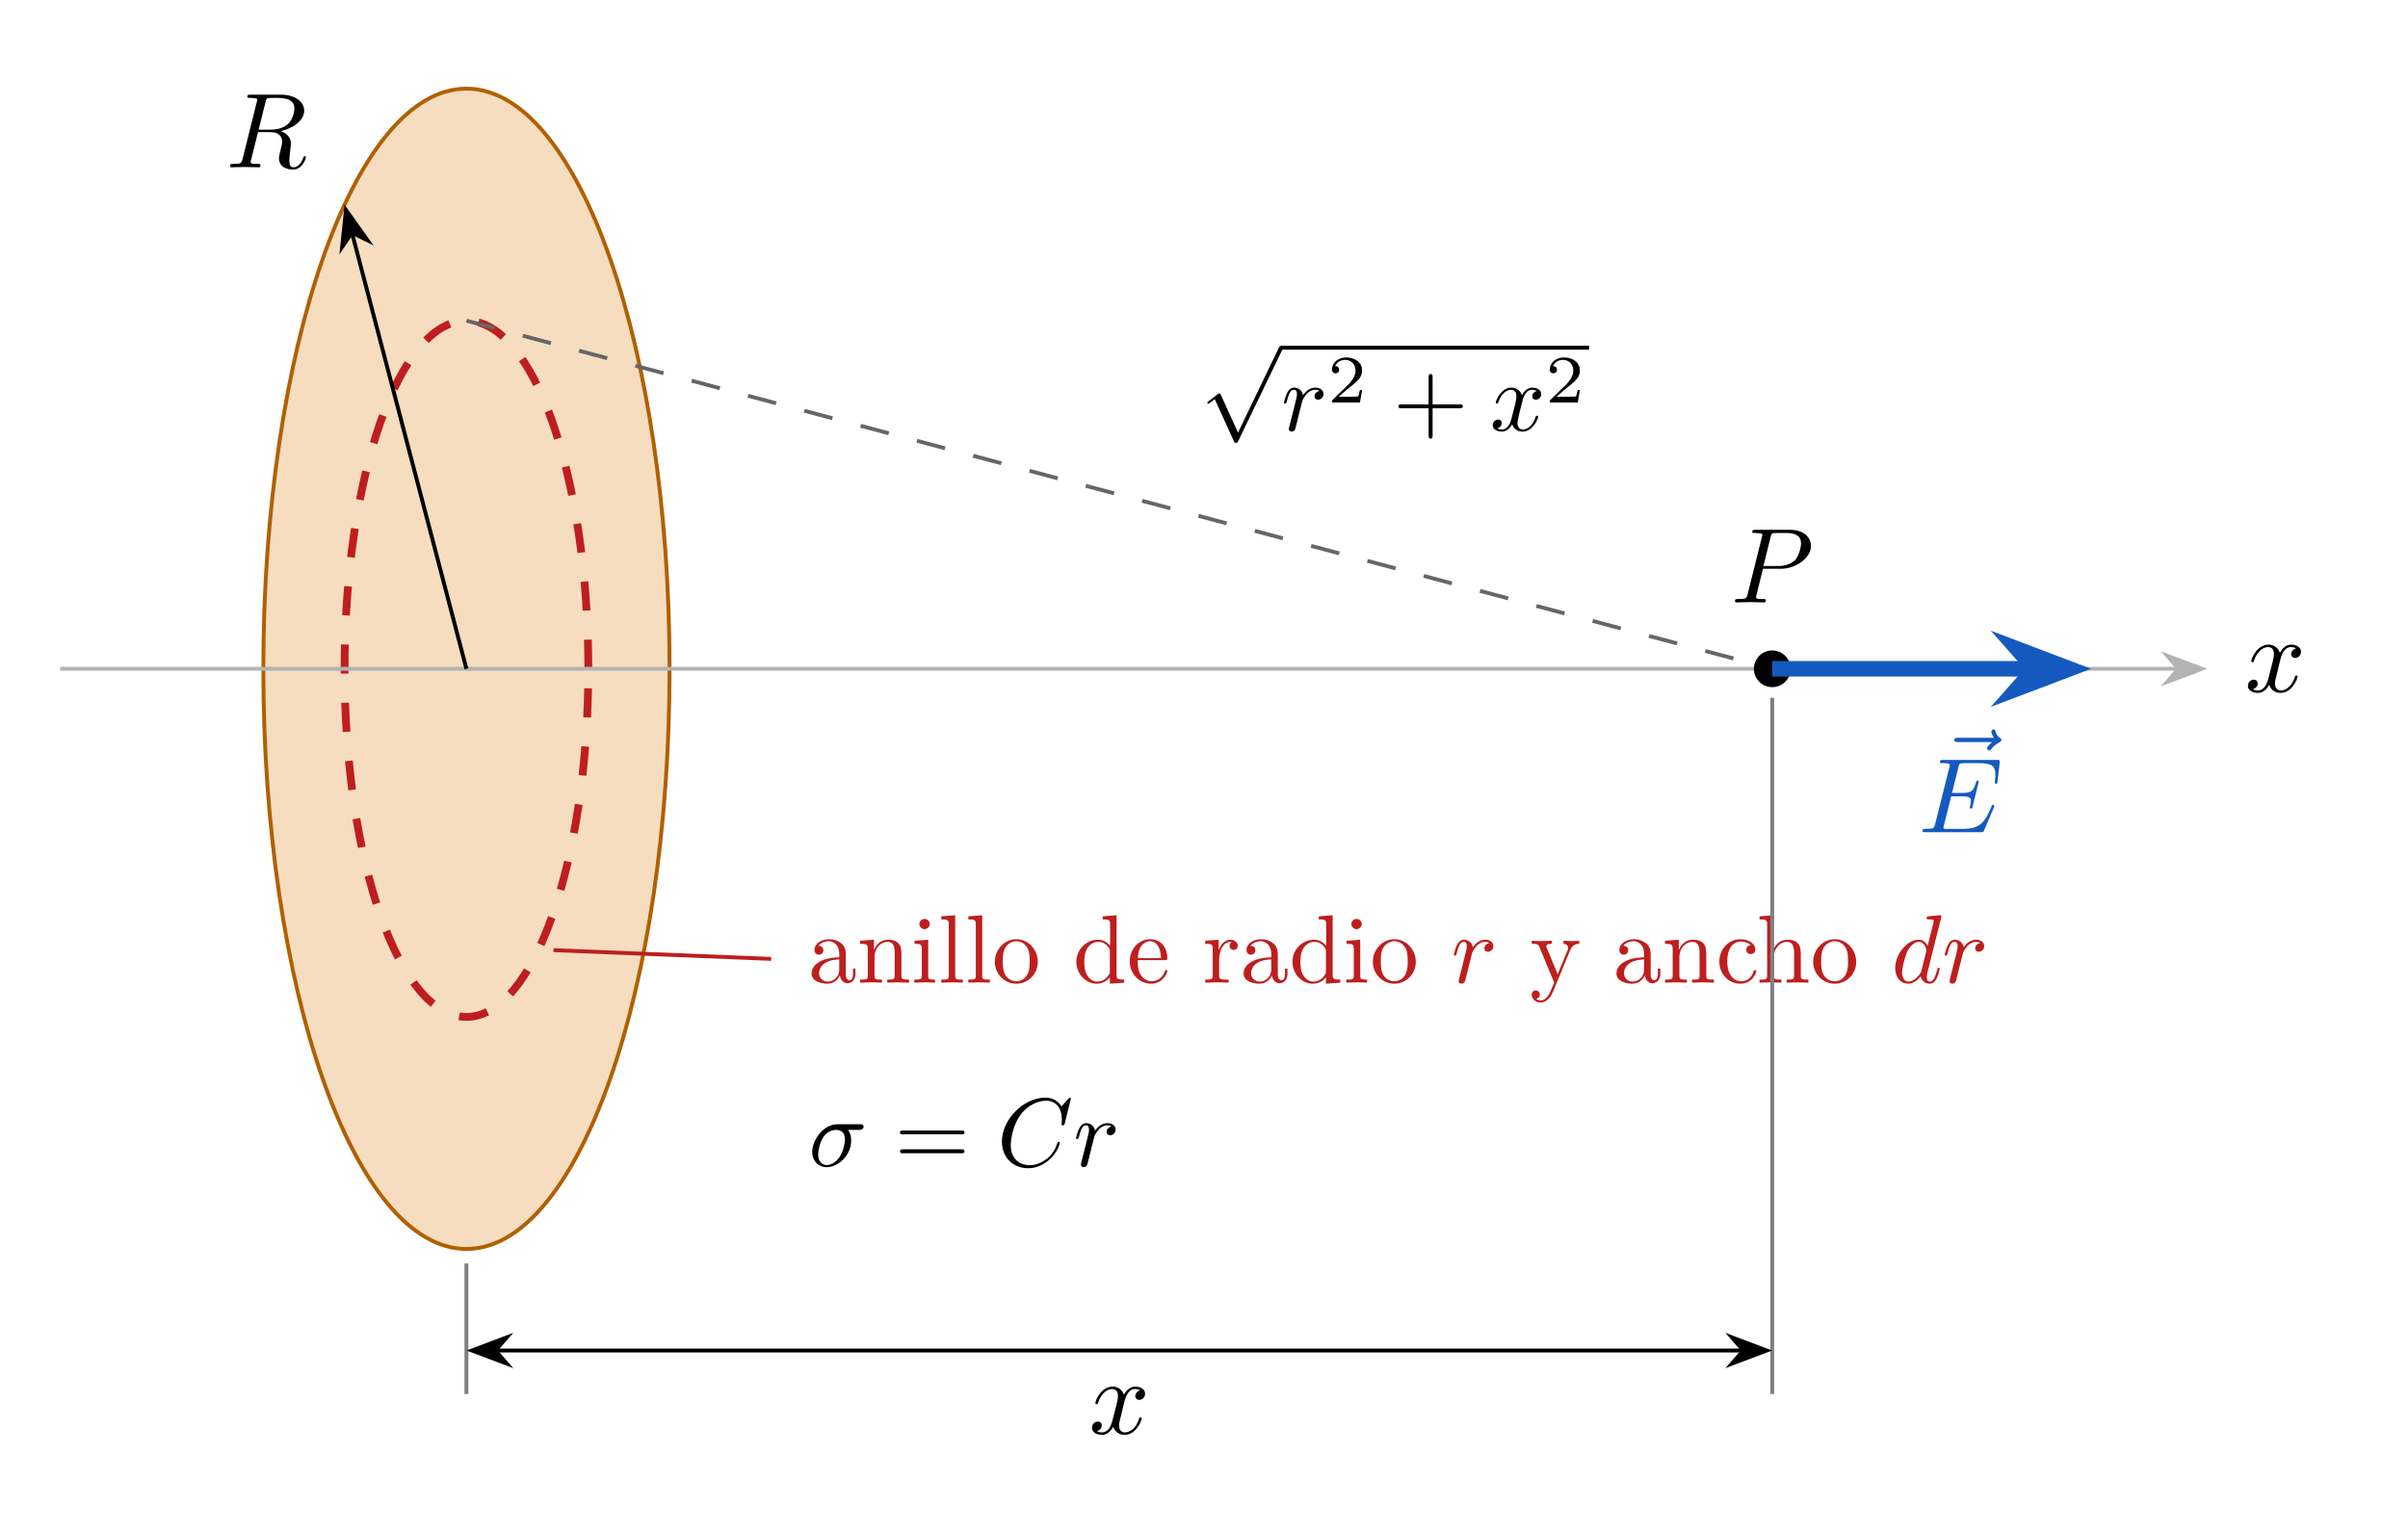
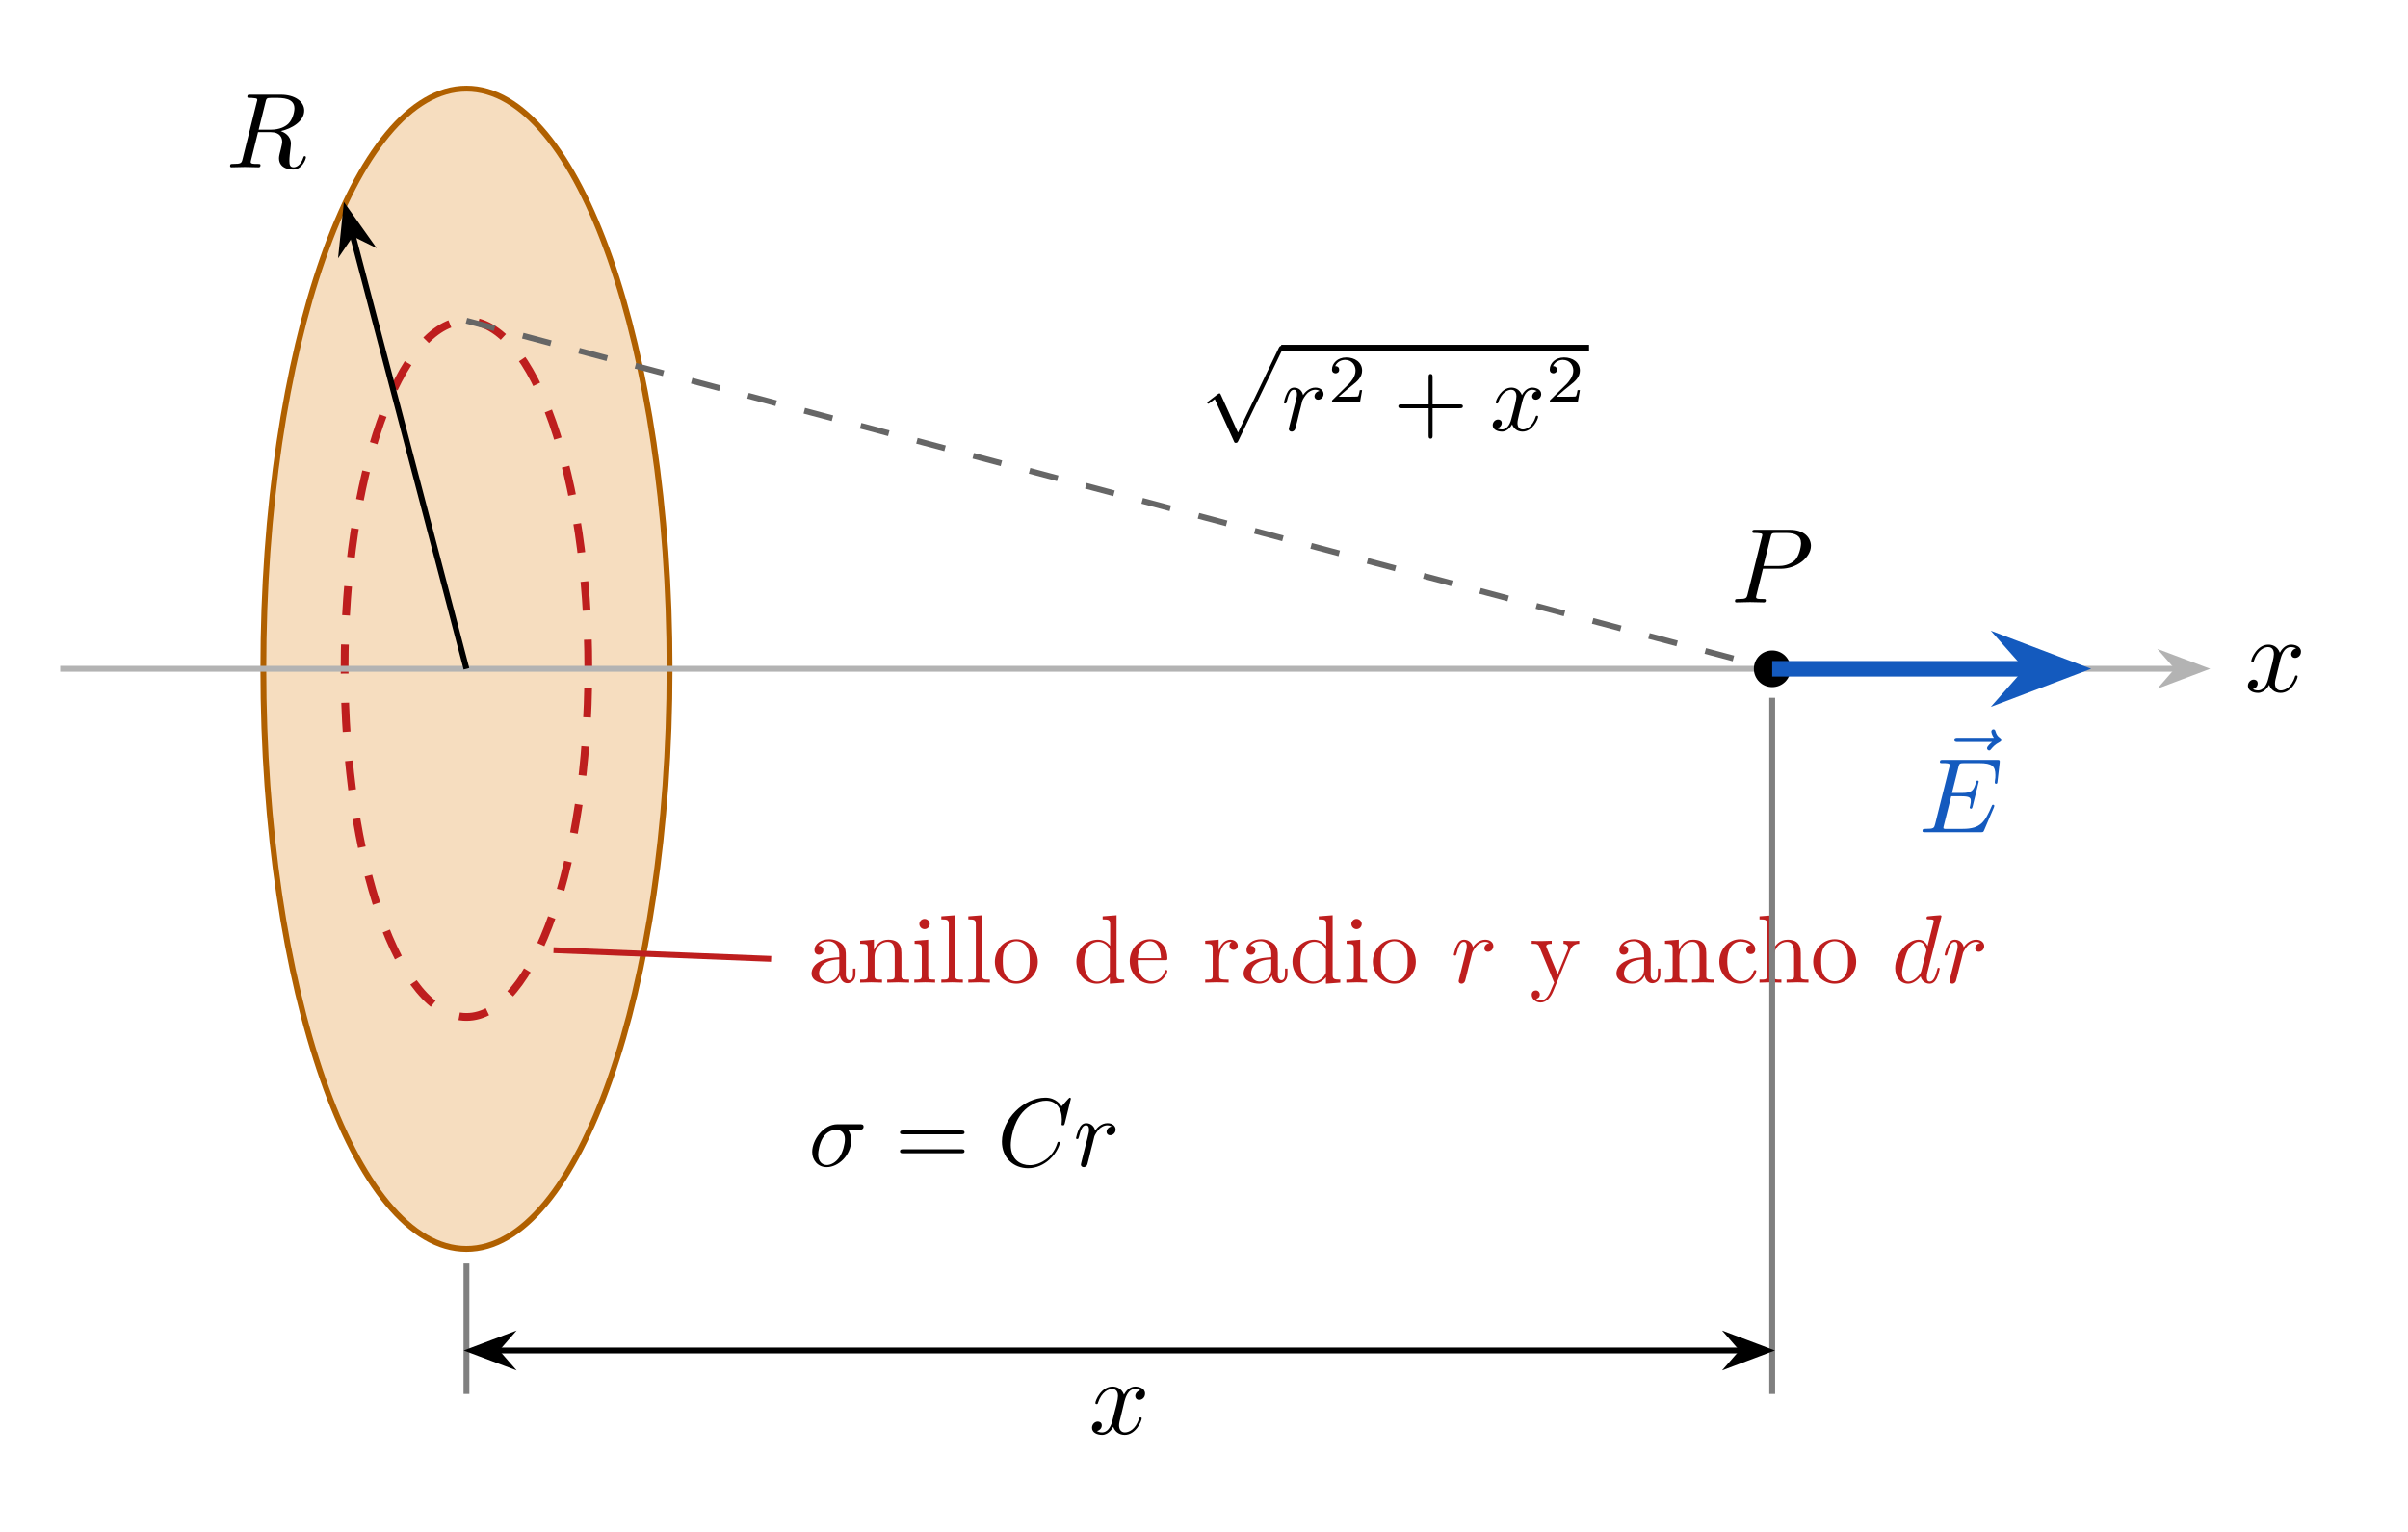
- <svg xmlns="http://www.w3.org/2000/svg" xmlns:xlink="http://www.w3.org/1999/xlink" width="246.11" height="156.62" viewBox="0 0 246.11 156.62">
+ <svg xmlns="http://www.w3.org/2000/svg" xmlns:xlink="http://www.w3.org/1999/xlink" width="393.78" height="250.59" viewBox="0 0 246.11 156.62">
  <defs>
    <g>
      <g id="glyph-0-0">
        <path d="M 4.797 -0.891 L 4.797 -1.438 L 4.547 -1.438 L 4.547 -0.891 C 4.547 -0.312 4.297 -0.25 4.188 -0.25 C 3.859 -0.25 3.812 -0.688 3.812 -0.75 L 3.812 -2.734 C 3.812 -3.141 3.812 -3.531 3.469 -3.906 C 3.078 -4.281 2.578 -4.438 2.109 -4.438 C 1.297 -4.438 0.609 -3.984 0.609 -3.328 C 0.609 -3.031 0.797 -2.859 1.062 -2.859 C 1.344 -2.859 1.516 -3.062 1.516 -3.312 C 1.516 -3.438 1.469 -3.766 1.016 -3.766 C 1.281 -4.125 1.766 -4.234 2.078 -4.234 C 2.562 -4.234 3.141 -3.844 3.141 -2.953 L 3.141 -2.594 C 2.625 -2.562 1.938 -2.531 1.312 -2.234 C 0.562 -1.891 0.312 -1.375 0.312 -0.938 C 0.312 -0.141 1.281 0.109 1.906 0.109 C 2.562 0.109 3.016 -0.281 3.203 -0.75 C 3.25 -0.359 3.516 0.062 3.984 0.062 C 4.188 0.062 4.797 -0.078 4.797 -0.891 Z M 3.141 -1.391 C 3.141 -0.453 2.422 -0.109 1.969 -0.109 C 1.484 -0.109 1.078 -0.453 1.078 -0.953 C 1.078 -1.5 1.5 -2.328 3.141 -2.375 Z M 3.141 -1.391 " />
      </g>
      <g id="glyph-0-1">
        <path d="M 5.312 0 L 5.312 -0.312 C 4.797 -0.312 4.547 -0.312 4.531 -0.609 L 4.531 -2.5 C 4.531 -3.359 4.531 -3.656 4.234 -4.016 C 4.094 -4.188 3.766 -4.391 3.188 -4.391 C 2.453 -4.391 2 -3.953 1.719 -3.344 L 1.719 -4.391 L 0.312 -4.281 L 0.312 -3.969 C 1.016 -3.969 1.094 -3.906 1.094 -3.406 L 1.094 -0.75 C 1.094 -0.312 0.984 -0.312 0.312 -0.312 L 0.312 0 L 1.438 -0.031 L 2.547 0 L 2.547 -0.312 C 1.891 -0.312 1.781 -0.312 1.781 -0.75 L 1.781 -2.578 C 1.781 -3.609 2.484 -4.172 3.109 -4.172 C 3.734 -4.172 3.844 -3.625 3.844 -3.062 L 3.844 -0.75 C 3.844 -0.312 3.734 -0.312 3.078 -0.312 L 3.078 0 L 4.203 -0.031 Z M 5.312 0 " />
      </g>
      <g id="glyph-0-2">
        <path d="M 2.453 0 L 2.453 -0.312 C 1.797 -0.312 1.75 -0.359 1.75 -0.75 L 1.75 -4.391 L 0.359 -4.281 L 0.359 -3.969 C 1.016 -3.969 1.094 -3.906 1.094 -3.422 L 1.094 -0.75 C 1.094 -0.312 0.984 -0.312 0.328 -0.312 L 0.328 0 L 1.422 -0.031 C 1.766 -0.031 2.109 -0.016 2.453 0 Z M 1.906 -6 C 1.906 -6.266 1.672 -6.516 1.375 -6.516 C 1.047 -6.516 0.844 -6.234 0.844 -6 C 0.844 -5.719 1.078 -5.469 1.375 -5.469 C 1.703 -5.469 1.906 -5.75 1.906 -6 Z M 1.906 -6 " />
      </g>
      <g id="glyph-0-3">
        <path d="M 2.531 0 L 2.531 -0.312 C 1.859 -0.312 1.75 -0.312 1.75 -0.75 L 1.75 -6.891 L 0.328 -6.781 L 0.328 -6.469 C 1.016 -6.469 1.094 -6.406 1.094 -5.906 L 1.094 -0.75 C 1.094 -0.312 0.984 -0.312 0.328 -0.312 L 0.328 0 L 1.422 -0.031 Z M 2.531 0 " />
      </g>
      <g id="glyph-0-4">
        <path d="M 4.672 -2.125 C 4.672 -3.391 3.688 -4.438 2.484 -4.438 C 1.234 -4.438 0.281 -3.359 0.281 -2.125 C 0.281 -0.844 1.312 0.109 2.469 0.109 C 3.672 0.109 4.672 -0.859 4.672 -2.125 Z M 3.844 -2.203 C 3.844 -1.844 3.844 -1.312 3.625 -0.875 C 3.406 -0.422 2.969 -0.141 2.484 -0.141 C 2.047 -0.141 1.625 -0.344 1.344 -0.797 C 1.094 -1.234 1.094 -1.844 1.094 -2.203 C 1.094 -2.594 1.094 -3.125 1.344 -3.562 C 1.609 -4.016 2.078 -4.234 2.469 -4.234 C 2.906 -4.234 3.328 -4.016 3.594 -3.578 C 3.844 -3.156 3.844 -2.578 3.844 -2.203 Z M 3.844 -2.203 " />
      </g>
      <g id="glyph-0-5">
        <path d="M 5.234 0 L 5.234 -0.312 C 4.531 -0.312 4.453 -0.375 4.453 -0.859 L 4.453 -6.891 L 3.031 -6.781 L 3.031 -6.469 C 3.719 -6.469 3.797 -6.406 3.797 -5.906 L 3.797 -3.766 C 3.516 -4.125 3.078 -4.391 2.547 -4.391 C 1.375 -4.391 0.344 -3.406 0.344 -2.141 C 0.344 -0.875 1.312 0.109 2.438 0.109 C 3.078 0.109 3.516 -0.234 3.766 -0.547 L 3.766 0.109 Z M 3.766 -1.172 C 3.766 -0.984 3.766 -0.969 3.656 -0.797 C 3.359 -0.328 2.922 -0.109 2.484 -0.109 C 2.047 -0.109 1.688 -0.359 1.453 -0.75 C 1.188 -1.156 1.156 -1.719 1.156 -2.125 C 1.156 -2.484 1.188 -3.078 1.469 -3.531 C 1.672 -3.844 2.047 -4.172 2.594 -4.172 C 2.938 -4.172 3.359 -4.016 3.656 -3.578 C 3.766 -3.406 3.766 -3.391 3.766 -3.203 Z M 3.766 -1.172 " />
      </g>
      <g id="glyph-0-6">
        <path d="M 4.125 -1.188 C 4.125 -1.281 4.031 -1.297 3.984 -1.297 C 3.906 -1.297 3.875 -1.234 3.859 -1.156 C 3.516 -0.141 2.625 -0.141 2.516 -0.141 C 2.031 -0.141 1.625 -0.438 1.406 -0.797 C 1.094 -1.281 1.094 -1.938 1.094 -2.297 L 3.875 -2.297 C 4.094 -2.297 4.125 -2.297 4.125 -2.5 C 4.125 -3.484 3.578 -4.438 2.344 -4.438 C 1.188 -4.438 0.281 -3.422 0.281 -2.188 C 0.281 -0.859 1.312 0.109 2.453 0.109 C 3.672 0.109 4.125 -0.984 4.125 -1.188 Z M 3.469 -2.5 L 1.109 -2.5 C 1.172 -3.984 2 -4.234 2.344 -4.234 C 3.359 -4.234 3.469 -2.891 3.469 -2.5 Z M 3.469 -2.5 " />
      </g>
      <g id="glyph-0-7">
        <path d="M 3.609 -3.781 C 3.609 -4.094 3.297 -4.391 2.875 -4.391 C 2.156 -4.391 1.797 -3.719 1.656 -3.297 L 1.656 -4.391 L 0.281 -4.281 L 0.281 -3.969 C 0.969 -3.969 1.047 -3.906 1.047 -3.406 L 1.047 -0.75 C 1.047 -0.312 0.938 -0.312 0.281 -0.312 L 0.281 0 L 1.406 -0.031 C 1.812 -0.031 2.266 -0.031 2.672 0 L 2.672 -0.312 L 2.453 -0.312 C 1.719 -0.312 1.703 -0.422 1.703 -0.781 L 1.703 -2.297 C 1.703 -3.281 2.125 -4.172 2.875 -4.172 C 2.953 -4.172 2.969 -4.172 2.984 -4.156 C 2.953 -4.141 2.766 -4.031 2.766 -3.766 C 2.766 -3.5 2.969 -3.344 3.188 -3.344 C 3.359 -3.344 3.609 -3.469 3.609 -3.781 Z M 3.609 -3.781 " />
      </g>
      <g id="glyph-0-8">
        <path d="M 5.047 -3.969 L 5.047 -4.281 C 4.812 -4.25 4.531 -4.25 4.297 -4.25 L 3.438 -4.281 L 3.438 -3.969 C 3.734 -3.953 3.906 -3.797 3.906 -3.547 C 3.906 -3.438 3.891 -3.422 3.844 -3.297 L 2.844 -0.859 L 1.734 -3.531 C 1.703 -3.625 1.672 -3.672 1.672 -3.703 C 1.672 -3.969 2.047 -3.969 2.234 -3.969 L 2.234 -4.281 L 1.156 -4.25 C 0.891 -4.25 0.484 -4.25 0.188 -4.281 L 0.188 -3.969 C 0.672 -3.969 0.859 -3.969 0.984 -3.625 L 2.484 0 L 2.234 0.578 C 2.016 1.125 1.734 1.812 1.094 1.812 C 1.047 1.812 0.828 1.812 0.641 1.641 C 0.938 1.594 1.016 1.375 1.016 1.219 C 1.016 0.969 0.828 0.797 0.609 0.797 C 0.406 0.797 0.188 0.938 0.188 1.234 C 0.188 1.672 0.609 2.031 1.094 2.031 C 1.719 2.031 2.141 1.469 2.375 0.906 L 4.125 -3.328 C 4.375 -3.953 4.875 -3.969 5.047 -3.969 Z M 5.047 -3.969 " />
      </g>
      <g id="glyph-0-9">
        <path d="M 4.125 -1.188 C 4.125 -1.281 4.016 -1.281 3.984 -1.281 C 3.906 -1.281 3.875 -1.234 3.859 -1.188 C 3.578 -0.266 2.922 -0.141 2.562 -0.141 C 2.031 -0.141 1.156 -0.562 1.156 -2.156 C 1.156 -3.781 1.969 -4.203 2.5 -4.203 C 2.594 -4.203 3.219 -4.188 3.562 -3.828 C 3.156 -3.797 3.094 -3.5 3.094 -3.375 C 3.094 -3.109 3.281 -2.922 3.547 -2.922 C 3.812 -2.922 4.016 -3.078 4.016 -3.391 C 4.016 -4.062 3.25 -4.438 2.484 -4.438 C 1.25 -4.438 0.344 -3.375 0.344 -2.141 C 0.344 -0.875 1.312 0.109 2.469 0.109 C 3.797 0.109 4.125 -1.078 4.125 -1.188 Z M 4.125 -1.188 " />
      </g>
      <g id="glyph-0-10">
        <path d="M 5.312 0 L 5.312 -0.312 C 4.797 -0.312 4.547 -0.312 4.531 -0.609 L 4.531 -2.5 C 4.531 -3.359 4.531 -3.656 4.234 -4.016 C 4.094 -4.188 3.766 -4.391 3.188 -4.391 C 2.344 -4.391 1.922 -3.797 1.75 -3.438 L 1.75 -6.891 L 0.312 -6.781 L 0.312 -6.469 C 1.016 -6.469 1.094 -6.406 1.094 -5.906 L 1.094 -0.75 C 1.094 -0.312 0.984 -0.312 0.312 -0.312 L 0.312 0 L 1.438 -0.031 L 2.547 0 L 2.547 -0.312 C 1.891 -0.312 1.781 -0.312 1.781 -0.75 L 1.781 -2.578 C 1.781 -3.609 2.484 -4.172 3.109 -4.172 C 3.734 -4.172 3.844 -3.625 3.844 -3.062 L 3.844 -0.75 C 3.844 -0.312 3.734 -0.312 3.078 -0.312 L 3.078 0 L 4.203 -0.031 Z M 5.312 0 " />
      </g>
      <g id="glyph-1-0">
        <path d="M 0.875 -0.578 C 0.844 -0.438 0.781 -0.203 0.781 -0.156 C 0.781 0.016 0.922 0.109 1.078 0.109 C 1.188 0.109 1.375 0.031 1.438 -0.172 C 1.453 -0.203 1.797 -1.562 1.828 -1.734 C 1.922 -2.062 2.094 -2.766 2.156 -3.031 C 2.188 -3.156 2.469 -3.625 2.703 -3.844 C 2.781 -3.906 3.078 -4.172 3.5 -4.172 C 3.766 -4.172 3.906 -4.047 3.922 -4.047 C 3.625 -4 3.406 -3.766 3.406 -3.5 C 3.406 -3.344 3.516 -3.156 3.781 -3.156 C 4.047 -3.156 4.328 -3.391 4.328 -3.734 C 4.328 -4.094 4.016 -4.391 3.5 -4.391 C 2.859 -4.391 2.422 -3.906 2.234 -3.625 C 2.156 -4.062 1.797 -4.391 1.328 -4.391 C 0.875 -4.391 0.688 -4 0.594 -3.812 C 0.422 -3.484 0.281 -2.891 0.281 -2.859 C 0.281 -2.766 0.391 -2.766 0.406 -2.766 C 0.5 -2.766 0.516 -2.766 0.578 -2.984 C 0.75 -3.688 0.938 -4.172 1.297 -4.172 C 1.469 -4.172 1.609 -4.094 1.609 -3.703 C 1.609 -3.5 1.578 -3.391 1.453 -2.875 Z M 0.875 -0.578 " />
      </g>
      <g id="glyph-1-1">
        <path d="M 5.125 -6.781 C 5.125 -6.781 5.125 -6.891 4.984 -6.891 C 4.844 -6.891 3.906 -6.797 3.734 -6.781 C 3.656 -6.766 3.594 -6.719 3.594 -6.594 C 3.594 -6.469 3.688 -6.469 3.828 -6.469 C 4.312 -6.469 4.328 -6.406 4.328 -6.297 L 4.297 -6.109 L 3.703 -3.75 C 3.516 -4.125 3.234 -4.391 2.781 -4.391 C 1.625 -4.391 0.391 -2.922 0.391 -1.484 C 0.391 -0.547 0.938 0.109 1.719 0.109 C 1.922 0.109 2.406 0.062 3 -0.641 C 3.078 -0.219 3.438 0.109 3.906 0.109 C 4.25 0.109 4.484 -0.125 4.641 -0.438 C 4.812 -0.797 4.938 -1.406 4.938 -1.422 C 4.938 -1.516 4.859 -1.516 4.828 -1.516 C 4.719 -1.516 4.719 -1.484 4.688 -1.344 C 4.516 -0.688 4.328 -0.109 3.922 -0.109 C 3.656 -0.109 3.625 -0.359 3.625 -0.562 C 3.625 -0.797 3.656 -0.875 3.688 -1.047 Z M 3.062 -1.188 C 3 -1 3 -0.984 2.859 -0.812 C 2.422 -0.266 2.016 -0.109 1.734 -0.109 C 1.234 -0.109 1.094 -0.656 1.094 -1.047 C 1.094 -1.531 1.422 -2.766 1.641 -3.219 C 1.953 -3.797 2.406 -4.172 2.797 -4.172 C 3.438 -4.172 3.578 -3.359 3.578 -3.297 C 3.578 -3.234 3.562 -3.172 3.547 -3.125 Z M 3.062 -1.188 " />
      </g>
      <g id="glyph-1-2">
        <path d="M 3.312 -3 C 3.375 -3.25 3.609 -4.172 4.297 -4.172 C 4.344 -4.172 4.578 -4.172 4.797 -4.031 C 4.516 -3.984 4.312 -3.734 4.312 -3.5 C 4.312 -3.344 4.422 -3.156 4.688 -3.156 C 4.906 -3.156 5.234 -3.328 5.234 -3.734 C 5.234 -4.25 4.641 -4.391 4.312 -4.391 C 3.734 -4.391 3.391 -3.859 3.266 -3.625 C 3.016 -4.281 2.484 -4.391 2.188 -4.391 C 1.156 -4.391 0.594 -3.109 0.594 -2.859 C 0.594 -2.766 0.688 -2.766 0.719 -2.766 C 0.797 -2.766 0.828 -2.781 0.844 -2.875 C 1.188 -3.922 1.828 -4.172 2.172 -4.172 C 2.359 -4.172 2.703 -4.078 2.703 -3.5 C 2.703 -3.188 2.547 -2.531 2.172 -1.141 C 2.016 -0.531 1.672 -0.109 1.234 -0.109 C 1.172 -0.109 0.938 -0.109 0.734 -0.234 C 0.984 -0.281 1.203 -0.5 1.203 -0.781 C 1.203 -1.047 0.984 -1.125 0.828 -1.125 C 0.531 -1.125 0.281 -0.859 0.281 -0.547 C 0.281 -0.094 0.781 0.109 1.219 0.109 C 1.875 0.109 2.234 -0.578 2.266 -0.641 C 2.375 -0.281 2.734 0.109 3.328 0.109 C 4.359 0.109 4.922 -1.172 4.922 -1.422 C 4.922 -1.516 4.828 -1.516 4.797 -1.516 C 4.719 -1.516 4.688 -1.484 4.672 -1.406 C 4.344 -0.344 3.672 -0.109 3.359 -0.109 C 2.969 -0.109 2.812 -0.422 2.812 -0.766 C 2.812 -0.984 2.875 -1.203 2.969 -1.641 Z M 3.312 -3 " />
      </g>
      <g id="glyph-1-3">
        <path d="M 5.141 -3.703 C 5.266 -3.703 5.625 -3.703 5.625 -4.031 C 5.625 -4.281 5.422 -4.281 5.234 -4.281 L 2.969 -4.281 C 1.484 -4.281 0.375 -2.641 0.375 -1.453 C 0.375 -0.578 0.969 0.109 1.859 0.109 C 3.031 0.109 4.359 -1.094 4.359 -2.625 C 4.359 -2.781 4.359 -3.266 4.047 -3.703 Z M 1.875 -0.109 C 1.391 -0.109 0.984 -0.469 0.984 -1.188 C 0.984 -1.484 1.109 -2.297 1.453 -2.875 C 1.875 -3.562 2.469 -3.703 2.812 -3.703 C 3.641 -3.703 3.719 -3.047 3.719 -2.734 C 3.719 -2.266 3.516 -1.453 3.188 -0.953 C 2.797 -0.359 2.266 -0.109 1.875 -0.109 Z M 1.875 -0.109 " />
      </g>
      <g id="glyph-1-4">
        <path d="M 7.547 -6.891 C 7.547 -6.922 7.516 -7 7.438 -7 C 7.406 -7 7.391 -6.984 7.281 -6.875 L 6.594 -6.109 C 6.5 -6.25 6.047 -7 4.938 -7 C 2.734 -7 0.5 -4.797 0.5 -2.5 C 0.5 -0.859 1.672 0.219 3.188 0.219 C 4.047 0.219 4.797 -0.172 5.328 -0.641 C 6.25 -1.453 6.422 -2.344 6.422 -2.375 C 6.422 -2.484 6.312 -2.484 6.297 -2.484 C 6.234 -2.484 6.188 -2.453 6.172 -2.375 C 6.078 -2.094 5.859 -1.391 5.172 -0.812 C 4.484 -0.266 3.859 -0.094 3.344 -0.094 C 2.453 -0.094 1.406 -0.609 1.406 -2.156 C 1.406 -2.719 1.609 -4.328 2.594 -5.484 C 3.203 -6.188 4.141 -6.688 5.016 -6.688 C 6.031 -6.688 6.625 -5.922 6.625 -4.766 C 6.625 -4.375 6.594 -4.359 6.594 -4.266 C 6.594 -4.172 6.703 -4.172 6.734 -4.172 C 6.859 -4.172 6.859 -4.188 6.922 -4.359 Z M 7.547 -6.891 " />
      </g>
      <g id="glyph-2-0">
        <path d="M 3.625 -3.281 C 3.703 -3.562 3.953 -4.562 4.703 -4.562 C 4.766 -4.562 5.031 -4.562 5.25 -4.422 C 4.953 -4.375 4.734 -4.094 4.734 -3.844 C 4.734 -3.672 4.844 -3.453 5.141 -3.453 C 5.391 -3.453 5.734 -3.656 5.734 -4.094 C 5.734 -4.656 5.094 -4.812 4.719 -4.812 C 4.094 -4.812 3.703 -4.234 3.578 -3.984 C 3.312 -4.703 2.719 -4.812 2.406 -4.812 C 1.266 -4.812 0.656 -3.406 0.656 -3.125 C 0.656 -3.016 0.766 -3.016 0.781 -3.016 C 0.875 -3.016 0.906 -3.047 0.922 -3.141 C 1.297 -4.297 2.016 -4.562 2.375 -4.562 C 2.594 -4.562 2.969 -4.469 2.969 -3.844 C 2.969 -3.5 2.781 -2.766 2.375 -1.25 C 2.203 -0.578 1.828 -0.125 1.344 -0.125 C 1.281 -0.125 1.031 -0.125 0.812 -0.266 C 1.078 -0.312 1.312 -0.547 1.312 -0.844 C 1.312 -1.141 1.078 -1.234 0.906 -1.234 C 0.594 -1.234 0.312 -0.953 0.312 -0.594 C 0.312 -0.094 0.859 0.125 1.344 0.125 C 2.062 0.125 2.453 -0.641 2.484 -0.703 C 2.609 -0.297 3 0.125 3.656 0.125 C 4.781 0.125 5.391 -1.281 5.391 -1.562 C 5.391 -1.656 5.297 -1.656 5.266 -1.656 C 5.172 -1.656 5.141 -1.625 5.125 -1.547 C 4.766 -0.375 4.031 -0.125 3.672 -0.125 C 3.25 -0.125 3.078 -0.469 3.078 -0.844 C 3.078 -1.078 3.141 -1.312 3.266 -1.797 Z M 3.625 -3.281 " />
      </g>
      <g id="glyph-2-1">
        <path d="M 4.078 -6.672 C 4.141 -6.938 4.172 -7.047 4.375 -7.078 C 4.484 -7.094 4.828 -7.094 5.047 -7.094 C 5.812 -7.094 7.031 -7.094 7.031 -6.016 C 7.031 -5.641 6.844 -4.891 6.422 -4.469 C 6.141 -4.188 5.562 -3.844 4.594 -3.844 L 3.375 -3.844 Z M 5.641 -3.703 C 6.75 -3.938 8.031 -4.703 8.031 -5.797 C 8.031 -6.734 7.062 -7.422 5.641 -7.422 L 2.531 -7.422 C 2.312 -7.422 2.219 -7.422 2.219 -7.203 C 2.219 -7.094 2.312 -7.094 2.516 -7.094 C 2.547 -7.094 2.75 -7.094 2.938 -7.062 C 3.125 -7.047 3.234 -7.031 3.234 -6.891 C 3.234 -6.844 3.219 -6.812 3.188 -6.688 L 1.734 -0.844 C 1.625 -0.422 1.594 -0.344 0.734 -0.344 C 0.547 -0.344 0.453 -0.344 0.453 -0.125 C 0.453 0 0.578 0 0.594 0 C 0.906 0 1.656 -0.031 1.969 -0.031 C 2.266 -0.031 3.047 0 3.344 0 C 3.438 0 3.562 0 3.562 -0.219 C 3.562 -0.344 3.469 -0.344 3.266 -0.344 C 2.859 -0.344 2.562 -0.344 2.562 -0.531 C 2.562 -0.594 2.578 -0.656 2.594 -0.719 L 3.312 -3.594 L 4.594 -3.594 C 5.594 -3.594 5.781 -2.984 5.781 -2.609 C 5.781 -2.453 5.703 -2.109 5.641 -1.859 C 5.562 -1.562 5.453 -1.156 5.453 -0.938 C 5.453 0.234 6.766 0.234 6.906 0.234 C 7.828 0.234 8.203 -0.859 8.203 -1.016 C 8.203 -1.141 8.094 -1.141 8.078 -1.141 C 7.984 -1.141 7.953 -1.062 7.938 -0.984 C 7.672 -0.188 7.203 0 6.953 0 C 6.594 0 6.516 -0.234 6.516 -0.656 C 6.516 -1 6.578 -1.562 6.625 -1.906 C 6.641 -2.062 6.672 -2.266 6.672 -2.422 C 6.672 -3.25 5.938 -3.594 5.641 -3.703 Z M 5.641 -3.703 " />
      </g>
      <g id="glyph-2-2">
        <path d="M 3.297 -3.438 L 5.141 -3.438 C 6.688 -3.438 8.203 -4.562 8.203 -5.781 C 8.203 -6.625 7.484 -7.422 6.062 -7.422 L 2.531 -7.422 C 2.328 -7.422 2.203 -7.422 2.203 -7.219 C 2.203 -7.094 2.312 -7.094 2.516 -7.094 C 2.672 -7.094 2.859 -7.078 2.984 -7.062 C 3.172 -7.047 3.234 -7.016 3.234 -6.891 C 3.234 -6.844 3.219 -6.812 3.188 -6.688 L 1.734 -0.844 C 1.625 -0.422 1.594 -0.344 0.734 -0.344 C 0.547 -0.344 0.438 -0.344 0.438 -0.125 C 0.438 0 0.562 0 0.594 0 C 0.906 0 1.672 -0.031 1.984 -0.031 C 2.203 -0.031 2.453 -0.016 2.672 -0.016 C 2.922 -0.016 3.156 0 3.375 0 C 3.453 0 3.594 0 3.594 -0.219 C 3.594 -0.344 3.5 -0.344 3.297 -0.344 C 2.891 -0.344 2.594 -0.344 2.594 -0.531 C 2.594 -0.594 2.609 -0.656 2.625 -0.719 Z M 4.078 -6.672 C 4.172 -7.062 4.203 -7.094 4.672 -7.094 L 5.703 -7.094 C 6.609 -7.094 7.188 -6.797 7.188 -6.047 C 7.188 -5.625 6.969 -4.688 6.547 -4.297 C 6 -3.812 5.344 -3.719 4.875 -3.719 L 3.344 -3.719 Z M 4.078 -6.672 " />
      </g>
      <g id="glyph-2-3">
        <path d="M 5.844 -6.469 C 5.688 -6.328 5.328 -6.031 5.328 -5.828 C 5.328 -5.719 5.438 -5.609 5.547 -5.609 C 5.641 -5.609 5.703 -5.688 5.75 -5.75 C 5.891 -5.922 6.141 -6.219 6.609 -6.453 C 6.688 -6.5 6.797 -6.562 6.797 -6.688 C 6.797 -6.797 6.719 -6.844 6.641 -6.906 C 6.406 -7.062 6.281 -7.266 6.203 -7.531 C 6.172 -7.625 6.141 -7.766 5.984 -7.766 C 5.828 -7.766 5.766 -7.625 5.766 -7.531 C 5.766 -7.484 5.844 -7.141 6.031 -6.906 L 2.359 -6.906 C 2.172 -6.906 1.984 -6.906 1.984 -6.688 C 1.984 -6.469 2.172 -6.469 2.359 -6.469 Z M 5.844 -6.469 " />
      </g>
      <g id="glyph-2-4">
        <path d="M 7.703 -2.531 C 7.719 -2.594 7.75 -2.672 7.75 -2.688 C 7.75 -2.703 7.75 -2.812 7.625 -2.812 C 7.531 -2.812 7.5 -2.734 7.484 -2.672 C 6.781 -1.062 6.375 -0.344 4.516 -0.344 L 2.922 -0.344 C 2.766 -0.344 2.75 -0.344 2.688 -0.344 C 2.578 -0.359 2.547 -0.375 2.547 -0.453 C 2.547 -0.484 2.547 -0.516 2.594 -0.703 L 3.344 -3.672 L 4.422 -3.672 C 5.344 -3.672 5.344 -3.453 5.344 -3.172 C 5.344 -3.094 5.344 -2.969 5.266 -2.641 C 5.234 -2.594 5.234 -2.562 5.234 -2.516 C 5.234 -2.469 5.281 -2.406 5.375 -2.406 C 5.453 -2.406 5.484 -2.453 5.531 -2.625 L 6.156 -5.172 C 6.156 -5.234 6.094 -5.281 6.031 -5.281 C 5.922 -5.281 5.906 -5.219 5.875 -5.094 C 5.641 -4.266 5.453 -4.016 4.453 -4.016 L 3.422 -4.016 L 4.078 -6.641 C 4.172 -7.016 4.188 -7.062 4.672 -7.062 L 6.203 -7.062 C 7.531 -7.062 7.859 -6.75 7.859 -5.844 C 7.859 -5.594 7.859 -5.562 7.812 -5.281 C 7.812 -5.203 7.797 -5.141 7.797 -5.078 C 7.797 -5.031 7.828 -4.953 7.922 -4.953 C 8.047 -4.953 8.062 -5.016 8.078 -5.219 L 8.297 -7.094 C 8.328 -7.391 8.281 -7.391 8 -7.391 L 2.516 -7.391 C 2.297 -7.391 2.188 -7.391 2.188 -7.172 C 2.188 -7.062 2.281 -7.062 2.484 -7.062 C 2.891 -7.062 3.203 -7.062 3.203 -6.859 C 3.203 -6.812 3.203 -6.797 3.141 -6.594 L 1.703 -0.844 C 1.594 -0.422 1.578 -0.344 0.719 -0.344 C 0.531 -0.344 0.406 -0.344 0.406 -0.125 C 0.406 0 0.516 0 0.719 0 L 6.359 0 C 6.609 0 6.625 -0.016 6.703 -0.188 Z M 7.703 -2.531 " />
      </g>
      <g id="glyph-3-0">
        <path d="M 3.859 8.484 L 2.109 4.625 C 2.047 4.469 2 4.469 1.969 4.469 C 1.953 4.469 1.906 4.469 1.797 4.547 L 0.859 5.266 C 0.719 5.359 0.719 5.391 0.719 5.422 C 0.719 5.469 0.75 5.531 0.828 5.531 C 0.891 5.531 1.047 5.391 1.156 5.312 C 1.219 5.266 1.375 5.156 1.484 5.062 L 3.438 9.359 C 3.5 9.531 3.547 9.531 3.641 9.531 C 3.797 9.531 3.812 9.469 3.891 9.328 L 8.391 0 C 8.469 -0.141 8.469 -0.172 8.469 -0.203 C 8.469 -0.297 8.391 -0.391 8.266 -0.391 C 8.188 -0.391 8.109 -0.344 8.031 -0.188 Z M 3.859 8.484 " />
      </g>
      <g id="glyph-4-0">
        <path d="M 3.516 -1.266 L 3.281 -1.266 C 3.25 -1.109 3.188 -0.703 3.094 -0.625 C 3.031 -0.594 2.5 -0.594 2.406 -0.594 L 1.125 -0.594 C 1.859 -1.234 2.094 -1.438 2.516 -1.766 C 3.031 -2.172 3.516 -2.594 3.516 -3.266 C 3.516 -4.109 2.781 -4.609 1.891 -4.609 C 1.016 -4.609 0.438 -4.016 0.438 -3.375 C 0.438 -3.016 0.734 -2.984 0.812 -2.984 C 0.969 -2.984 1.172 -3.094 1.172 -3.344 C 1.172 -3.484 1.125 -3.719 0.766 -3.719 C 0.984 -4.219 1.453 -4.359 1.781 -4.359 C 2.469 -4.359 2.844 -3.828 2.844 -3.266 C 2.844 -2.656 2.406 -2.172 2.188 -1.922 L 0.5 -0.266 C 0.438 -0.203 0.438 -0.188 0.438 0 L 3.297 0 Z M 3.516 -1.266 " />
      </g>
      <g id="glyph-5-0">
        <path d="M 4.062 -2.281 L 6.828 -2.281 C 6.969 -2.281 7.156 -2.281 7.156 -2.484 C 7.156 -2.672 6.969 -2.672 6.828 -2.672 L 4.062 -2.672 L 4.062 -5.453 C 4.062 -5.594 4.062 -5.781 3.859 -5.781 C 3.656 -5.781 3.656 -5.594 3.656 -5.453 L 3.656 -2.672 L 0.891 -2.672 C 0.75 -2.672 0.562 -2.672 0.562 -2.484 C 0.562 -2.281 0.75 -2.281 0.891 -2.281 L 3.656 -2.281 L 3.656 0.5 C 3.656 0.641 3.656 0.828 3.859 0.828 C 4.062 0.828 4.062 0.641 4.062 0.5 Z M 4.062 -2.281 " />
      </g>
      <g id="glyph-5-1">
        <path d="M 6.812 -3.25 C 6.969 -3.25 7.156 -3.25 7.156 -3.438 C 7.156 -3.641 6.969 -3.641 6.828 -3.641 L 0.891 -3.641 C 0.75 -3.641 0.562 -3.641 0.562 -3.438 C 0.562 -3.25 0.75 -3.25 0.891 -3.25 Z M 6.828 -1.312 C 6.969 -1.312 7.156 -1.312 7.156 -1.516 C 7.156 -1.719 6.969 -1.719 6.812 -1.719 L 0.891 -1.719 C 0.75 -1.719 0.562 -1.719 0.562 -1.516 C 0.562 -1.312 0.75 -1.312 0.891 -1.312 Z M 6.828 -1.312 " />
      </g>
    </g>
  </defs>
-   <path fill-rule="nonzero" fill="rgb(96.599%, 86.8%, 75%)" fill-opacity="1" stroke-width="0.399" stroke-linecap="butt" stroke-linejoin="miter" stroke="rgb(68.999%, 37.599%, 0%)" stroke-opacity="1" stroke-miterlimit="10" d="M 20.835 -0 C 20.835 32.876 11.508 59.527 -0.002 59.527 C -11.508 59.527 -20.835 32.876 -20.835 -0 C -20.835 -32.876 -11.508 -59.527 -0.002 -59.527 C 11.508 -59.527 20.835 -32.876 20.835 -0 Z M 20.835 -0 " transform="matrix(0.996397, 0, 0, -0.996397, 47.6736, 68.37493)" />
+   <path fill-rule="nonzero" fill="rgb(96.599%, 86.8%, 75%)" fill-opacity="1" stroke-width="0.6" stroke-linecap="butt" stroke-linejoin="miter" stroke="rgb(68.999%, 37.599%, 0%)" stroke-opacity="1" stroke-miterlimit="10" d="M 20.835 -0 C 20.835 32.876 11.508 59.527 -0.002 59.527 C -11.508 59.527 -20.835 32.876 -20.835 -0 C -20.835 -32.876 -11.508 -59.527 -0.002 -59.527 C 11.508 -59.527 20.835 -32.876 20.835 -0 Z M 20.835 -0 " transform="matrix(0.996397, 0, 0, -0.996397, 47.6736, 68.37493)" />
  <path fill="none" stroke-width="0.797" stroke-linecap="butt" stroke-linejoin="miter" stroke="rgb(74.5%, 11.8%, 11.8%)" stroke-opacity="1" stroke-dasharray="2.989 2.989" stroke-miterlimit="10" d="M 12.5 -0 C 12.5 19.727 6.906 35.718 -0.002 35.718 C -6.906 35.718 -12.5 19.727 -12.5 -0 C -12.5 -19.727 -6.906 -35.719 -0.002 -35.719 C 6.906 -35.719 12.5 -19.727 12.5 -0 Z M 12.5 -0 " transform="matrix(0.996397, 0, 0, -0.996397, 47.6736, 68.37493)" />
  <g fill="rgb(74.5%, 11.8%, 11.8%)" fill-opacity="1">
    <use xlink:href="#glyph-0-0" x="82.635" y="100.461" />
    <use xlink:href="#glyph-0-1" x="87.599" y="100.461" />
    <use xlink:href="#glyph-0-2" x="93.118" y="100.461" />
    <use xlink:href="#glyph-0-3" x="95.877" y="100.461" />
    <use xlink:href="#glyph-0-3" x="98.637" y="100.461" />
    <use xlink:href="#glyph-0-4" x="101.397" y="100.461" />
  </g>
  <g fill="rgb(74.5%, 11.8%, 11.8%)" fill-opacity="1">
    <use xlink:href="#glyph-0-5" x="109.666" y="100.461" />
    <use xlink:href="#glyph-0-6" x="115.185" y="100.461" />
  </g>
  <g fill="rgb(74.5%, 11.8%, 11.8%)" fill-opacity="1">
    <use xlink:href="#glyph-0-7" x="122.898" y="100.461" />
    <use xlink:href="#glyph-0-0" x="126.789" y="100.461" />
    <use xlink:href="#glyph-0-5" x="131.752" y="100.461" />
    <use xlink:href="#glyph-0-2" x="137.272" y="100.461" />
    <use xlink:href="#glyph-0-4" x="140.031" y="100.461" />
  </g>
  <g fill="rgb(74.5%, 11.8%, 11.8%)" fill-opacity="1">
    <use xlink:href="#glyph-1-0" x="148.301" y="100.461" />
  </g>
  <g fill="rgb(74.5%, 11.8%, 11.8%)" fill-opacity="1">
    <use xlink:href="#glyph-0-8" x="156.361" y="100.461" />
  </g>
  <g fill="rgb(74.5%, 11.8%, 11.8%)" fill-opacity="1">
    <use xlink:href="#glyph-0-0" x="164.898" y="100.461" />
    <use xlink:href="#glyph-0-1" x="169.861" y="100.461" />
    <use xlink:href="#glyph-0-9" x="175.38" y="100.461" />
  </g>
  <g fill="rgb(74.5%, 11.8%, 11.8%)" fill-opacity="1">
    <use xlink:href="#glyph-0-10" x="179.52" y="100.461" />
    <use xlink:href="#glyph-0-4" x="185.039" y="100.461" />
  </g>
  <g fill="rgb(74.5%, 11.8%, 11.8%)" fill-opacity="1">
    <use xlink:href="#glyph-1-1" x="193.308" y="100.461" />
    <use xlink:href="#glyph-1-0" x="198.47" y="100.461" />
  </g>
-   <path fill="none" stroke-width="0.399" stroke-linecap="butt" stroke-linejoin="miter" stroke="rgb(74.5%, 11.8%, 11.8%)" stroke-opacity="1" stroke-miterlimit="10" d="M 31.252 -29.764 L 8.929 -28.87 " transform="matrix(0.996397, 0, 0, -0.996397, 47.6736, 68.37493)" />
-   <path fill="none" stroke-width="0.399" stroke-linecap="butt" stroke-linejoin="miter" stroke="rgb(70%, 70%, 70%)" stroke-opacity="1" stroke-miterlimit="10" d="M -41.671 -0 L 175.521 -0 " transform="matrix(0.996397, 0, 0, -0.996397, 47.6736, 68.37493)" />
-   <path fill-rule="nonzero" fill="rgb(70%, 70%, 70%)" fill-opacity="1" stroke-width="0.399" stroke-linecap="butt" stroke-linejoin="miter" stroke="rgb(70%, 70%, 70%)" stroke-opacity="1" stroke-miterlimit="10" d="M 4.215 -0 L 0.644 1.345 L 1.816 -0 L 0.644 -1.345 Z M 4.215 -0 " transform="matrix(0.996397, 0, 0, -0.996397, 220.8506, 68.37493)" />
+   <path fill="none" stroke-width="0.6" stroke-linecap="butt" stroke-linejoin="miter" stroke="rgb(74.5%, 11.8%, 11.8%)" stroke-opacity="1" stroke-miterlimit="10" d="M 31.252 -29.764 L 8.929 -28.87 " transform="matrix(0.996397, 0, 0, -0.996397, 47.6736, 68.37493)" />
+   <path fill="none" stroke-width="0.6" stroke-linecap="butt" stroke-linejoin="miter" stroke="rgb(70%, 70%, 70%)" stroke-opacity="1" stroke-miterlimit="10" d="M -41.671 -0 L 175.521 -0 " transform="matrix(0.996397, 0, 0, -0.996397, 47.6736, 68.37493)" />
+   <path fill-rule="nonzero" fill="rgb(70%, 70%, 70%)" fill-opacity="1" stroke-width="0.6" stroke-linecap="butt" stroke-linejoin="miter" stroke="rgb(70%, 70%, 70%)" stroke-opacity="1" stroke-miterlimit="10" d="M 4.215 -0 L 0.644 1.345 L 1.816 -0 L 0.644 -1.345 Z M 4.215 -0 " transform="matrix(0.996397, 0, 0, -0.996397, 220.8506, 68.37493)" />
  <g fill="rgb(0%, 0%, 0%)" fill-opacity="1">
    <use xlink:href="#glyph-2-0" x="229.437" y="70.715" />
  </g>
-   <path fill="none" stroke-width="0.399" stroke-linecap="butt" stroke-linejoin="miter" stroke="rgb(0%, 0%, 0%)" stroke-opacity="1" stroke-miterlimit="10" d="M -0.002 -0 L -11.724 44.661 " transform="matrix(0.996397, 0, 0, -0.996397, 47.6736, 68.37493)" />
-   <path fill-rule="nonzero" fill="rgb(0%, 0%, 0%)" fill-opacity="1" stroke-width="0.399" stroke-linecap="butt" stroke-linejoin="miter" stroke="rgb(0%, 0%, 0%)" stroke-opacity="1" stroke-miterlimit="10" d="M 4.217 0.001 L 0.642 1.345 L 1.817 -0.001 L 0.644 -1.347 Z M 4.217 0.001 " transform="matrix(-0.252965, -0.963715, -0.963715, 0.252965, 36.42742, 25.53215)" />
+   <path fill="none" stroke-width="0.6" stroke-linecap="butt" stroke-linejoin="miter" stroke="rgb(0%, 0%, 0%)" stroke-opacity="1" stroke-miterlimit="10" d="M -0.002 -0 L -11.724 44.661 " transform="matrix(0.996397, 0, 0, -0.996397, 47.6736, 68.37493)" />
+   <path fill-rule="nonzero" fill="rgb(0%, 0%, 0%)" fill-opacity="1" stroke-width="0.6" stroke-linecap="butt" stroke-linejoin="miter" stroke="rgb(0%, 0%, 0%)" stroke-opacity="1" stroke-miterlimit="10" d="M 4.217 0.001 L 0.642 1.345 L 1.817 -0.001 L 0.644 -1.347 Z M 4.217 0.001 " transform="matrix(-0.252965, -0.963715, -0.963715, 0.252965, 36.42742, 25.53215)" />
  <g fill="rgb(0%, 0%, 0%)" fill-opacity="1">
    <use xlink:href="#glyph-2-1" x="23.059" y="17.102" />
  </g>
-   <path fill="none" stroke-width="0.399" stroke-linecap="butt" stroke-linejoin="miter" stroke="rgb(39.999%, 39.999%, 39.999%)" stroke-opacity="1" stroke-dasharray="2.989 2.989" stroke-miterlimit="10" d="M -0.002 35.718 L 133.938 -0 " transform="matrix(0.996397, 0, 0, -0.996397, 47.6736, 68.37493)" />
+   <path fill="none" stroke-width="0.6" stroke-linecap="butt" stroke-linejoin="miter" stroke="rgb(39.999%, 39.999%, 39.999%)" stroke-opacity="1" stroke-dasharray="2.989 2.989" stroke-miterlimit="10" d="M -0.002 35.718 L 133.938 -0 " transform="matrix(0.996397, 0, 0, -0.996397, 47.6736, 68.37493)" />
  <g fill="rgb(0%, 0%, 0%)" fill-opacity="1">
    <use xlink:href="#glyph-3-0" x="122.671" y="35.746" />
  </g>
-   <path fill="none" stroke-width="0.399" stroke-linecap="butt" stroke-linejoin="miter" stroke="rgb(0%, 0%, 0%)" stroke-opacity="1" stroke-miterlimit="10" d="M -15.85 11.977 L 15.728 11.977 " transform="matrix(0.996397, 0, 0, -0.996397, 146.7384, 47.48049)" />
+   <path fill="none" stroke-width="0.6" stroke-linecap="butt" stroke-linejoin="miter" stroke="rgb(0%, 0%, 0%)" stroke-opacity="1" stroke-miterlimit="10" d="M -15.85 11.977 L 15.728 11.977 " transform="matrix(0.996397, 0, 0, -0.996397, 146.7384, 47.48049)" />
  <g fill="rgb(0%, 0%, 0%)" fill-opacity="1">
    <use xlink:href="#glyph-1-0" x="130.943" y="44.019" />
  </g>
  <g fill="rgb(0%, 0%, 0%)" fill-opacity="1">
    <use xlink:href="#glyph-4-0" x="135.698" y="41.151" />
  </g>
  <g fill="rgb(0%, 0%, 0%)" fill-opacity="1">
    <use xlink:href="#glyph-5-0" x="142.357" y="44.019" />
  </g>
  <g fill="rgb(0%, 0%, 0%)" fill-opacity="1">
    <use xlink:href="#glyph-1-2" x="152.284" y="44.019" />
  </g>
  <g fill="rgb(0%, 0%, 0%)" fill-opacity="1">
    <use xlink:href="#glyph-4-0" x="157.957" y="41.151" />
  </g>
  <path fill-rule="nonzero" fill="rgb(0%, 0%, 0%)" fill-opacity="1" d="M 183.008 68.375 C 183.008 67.34 182.168 66.5 181.129 66.5 C 180.094 66.5 179.254 67.34 179.254 68.375 C 179.254 69.41 180.094 70.25 181.129 70.25 C 182.168 70.25 183.008 69.41 183.008 68.375 Z M 183.008 68.375 " />
  <g fill="rgb(0%, 0%, 0%)" fill-opacity="1">
    <use xlink:href="#glyph-2-2" x="176.886" y="61.587" />
  </g>
  <path fill="none" stroke-width="1.594" stroke-linecap="butt" stroke-linejoin="miter" stroke="rgb(7.799%, 35.3%, 74.5%)" stroke-opacity="1" stroke-miterlimit="10" d="M 133.938 -0 L 160.475 -0 " transform="matrix(0.996397, 0, 0, -0.996397, 47.6736, 68.37493)" />
  <path fill-rule="nonzero" fill="rgb(7.799%, 35.3%, 74.5%)" fill-opacity="1" stroke-width="1.594" stroke-linecap="butt" stroke-linejoin="miter" stroke="rgb(7.799%, 35.3%, 74.5%)" stroke-opacity="1" stroke-miterlimit="10" d="M 7.893 -0 L 2.573 2.019 L 4.357 -0 L 2.573 -2.019 Z M 7.893 -0 " transform="matrix(0.996397, 0, 0, -0.996397, 203.6274, 68.37493)" />
  <g fill="rgb(7.799%, 35.3%, 74.5%)" fill-opacity="1">
    <use xlink:href="#glyph-2-3" x="197.76" y="82.334" />
  </g>
  <g fill="rgb(7.799%, 35.3%, 74.5%)" fill-opacity="1">
    <use xlink:href="#glyph-2-4" x="196.082" y="85.083" />
  </g>
-   <path fill="none" stroke-width="0.399" stroke-linecap="butt" stroke-linejoin="miter" stroke="rgb(50%, 50%, 50%)" stroke-opacity="1" stroke-miterlimit="10" d="M -0.002 -61.017 L -0.002 -74.409 " transform="matrix(0.996397, 0, 0, -0.996397, 47.6736, 68.37493)" />
-   <path fill="none" stroke-width="0.399" stroke-linecap="butt" stroke-linejoin="miter" stroke="rgb(50%, 50%, 50%)" stroke-opacity="1" stroke-miterlimit="10" d="M 133.938 -2.976 L 133.938 -74.409 " transform="matrix(0.996397, 0, 0, -0.996397, 47.6736, 68.37493)" />
-   <path fill="none" stroke-width="0.399" stroke-linecap="butt" stroke-linejoin="miter" stroke="rgb(0%, 0%, 0%)" stroke-opacity="1" stroke-miterlimit="10" d="M 3.064 -69.947 L 130.876 -69.947 " transform="matrix(0.996397, 0, 0, -0.996397, 47.6736, 68.37493)" />
-   <path fill-rule="nonzero" fill="rgb(0%, 0%, 0%)" fill-opacity="1" stroke-width="0.399" stroke-linecap="butt" stroke-linejoin="miter" stroke="rgb(0%, 0%, 0%)" stroke-opacity="1" stroke-miterlimit="10" d="M 4.215 0.001 L 0.644 1.346 L 1.816 0.001 L 0.644 -1.347 Z M 4.215 0.001 " transform="matrix(-0.996397, 0, 0, 0.996397, 52.43846, 138.069)" />
-   <path fill-rule="nonzero" fill="rgb(0%, 0%, 0%)" fill-opacity="1" stroke-width="0.399" stroke-linecap="butt" stroke-linejoin="miter" stroke="rgb(0%, 0%, 0%)" stroke-opacity="1" stroke-miterlimit="10" d="M 4.216 -0.001 L 0.645 1.347 L 1.817 -0.001 L 0.645 -1.346 Z M 4.216 -0.001 " transform="matrix(0.996397, 0, 0, -0.996397, 176.3652, 138.069)" />
+   <path fill="none" stroke-width="0.6" stroke-linecap="butt" stroke-linejoin="miter" stroke="rgb(50%, 50%, 50%)" stroke-opacity="1" stroke-miterlimit="10" d="M -0.002 -61.017 L -0.002 -74.409 " transform="matrix(0.996397, 0, 0, -0.996397, 47.6736, 68.37493)" />
+   <path fill="none" stroke-width="0.6" stroke-linecap="butt" stroke-linejoin="miter" stroke="rgb(50%, 50%, 50%)" stroke-opacity="1" stroke-miterlimit="10" d="M 133.938 -2.976 L 133.938 -74.409 " transform="matrix(0.996397, 0, 0, -0.996397, 47.6736, 68.37493)" />
+   <path fill="none" stroke-width="0.6" stroke-linecap="butt" stroke-linejoin="miter" stroke="rgb(0%, 0%, 0%)" stroke-opacity="1" stroke-miterlimit="10" d="M 3.064 -69.947 L 130.876 -69.947 " transform="matrix(0.996397, 0, 0, -0.996397, 47.6736, 68.37493)" />
+   <path fill-rule="nonzero" fill="rgb(0%, 0%, 0%)" fill-opacity="1" stroke-width="0.6" stroke-linecap="butt" stroke-linejoin="miter" stroke="rgb(0%, 0%, 0%)" stroke-opacity="1" stroke-miterlimit="10" d="M 4.215 0.001 L 0.644 1.346 L 1.816 0.001 L 0.644 -1.347 Z M 4.215 0.001 " transform="matrix(-0.996397, 0, 0, 0.996397, 52.43846, 138.069)" />
+   <path fill-rule="nonzero" fill="rgb(0%, 0%, 0%)" fill-opacity="1" stroke-width="0.6" stroke-linecap="butt" stroke-linejoin="miter" stroke="rgb(0%, 0%, 0%)" stroke-opacity="1" stroke-miterlimit="10" d="M 4.216 -0.001 L 0.645 1.347 L 1.817 -0.001 L 0.645 -1.346 Z M 4.216 -0.001 " transform="matrix(0.996397, 0, 0, -0.996397, 176.3652, 138.069)" />
  <g fill="rgb(0%, 0%, 0%)" fill-opacity="1">
    <use xlink:href="#glyph-2-0" x="111.296" y="146.57" />
  </g>
  <g fill="rgb(0%, 0%, 0%)" fill-opacity="1">
    <use xlink:href="#glyph-1-3" x="82.635" y="119.218" />
  </g>
  <g fill="rgb(0%, 0%, 0%)" fill-opacity="1">
    <use xlink:href="#glyph-5-1" x="91.421" y="119.218" />
  </g>
  <g fill="rgb(0%, 0%, 0%)" fill-opacity="1">
    <use xlink:href="#glyph-1-4" x="101.9" y="119.218" />
  </g>
  <g fill="rgb(0%, 0%, 0%)" fill-opacity="1">
    <use xlink:href="#glyph-1-0" x="109.692" y="119.218" />
  </g>
</svg>
